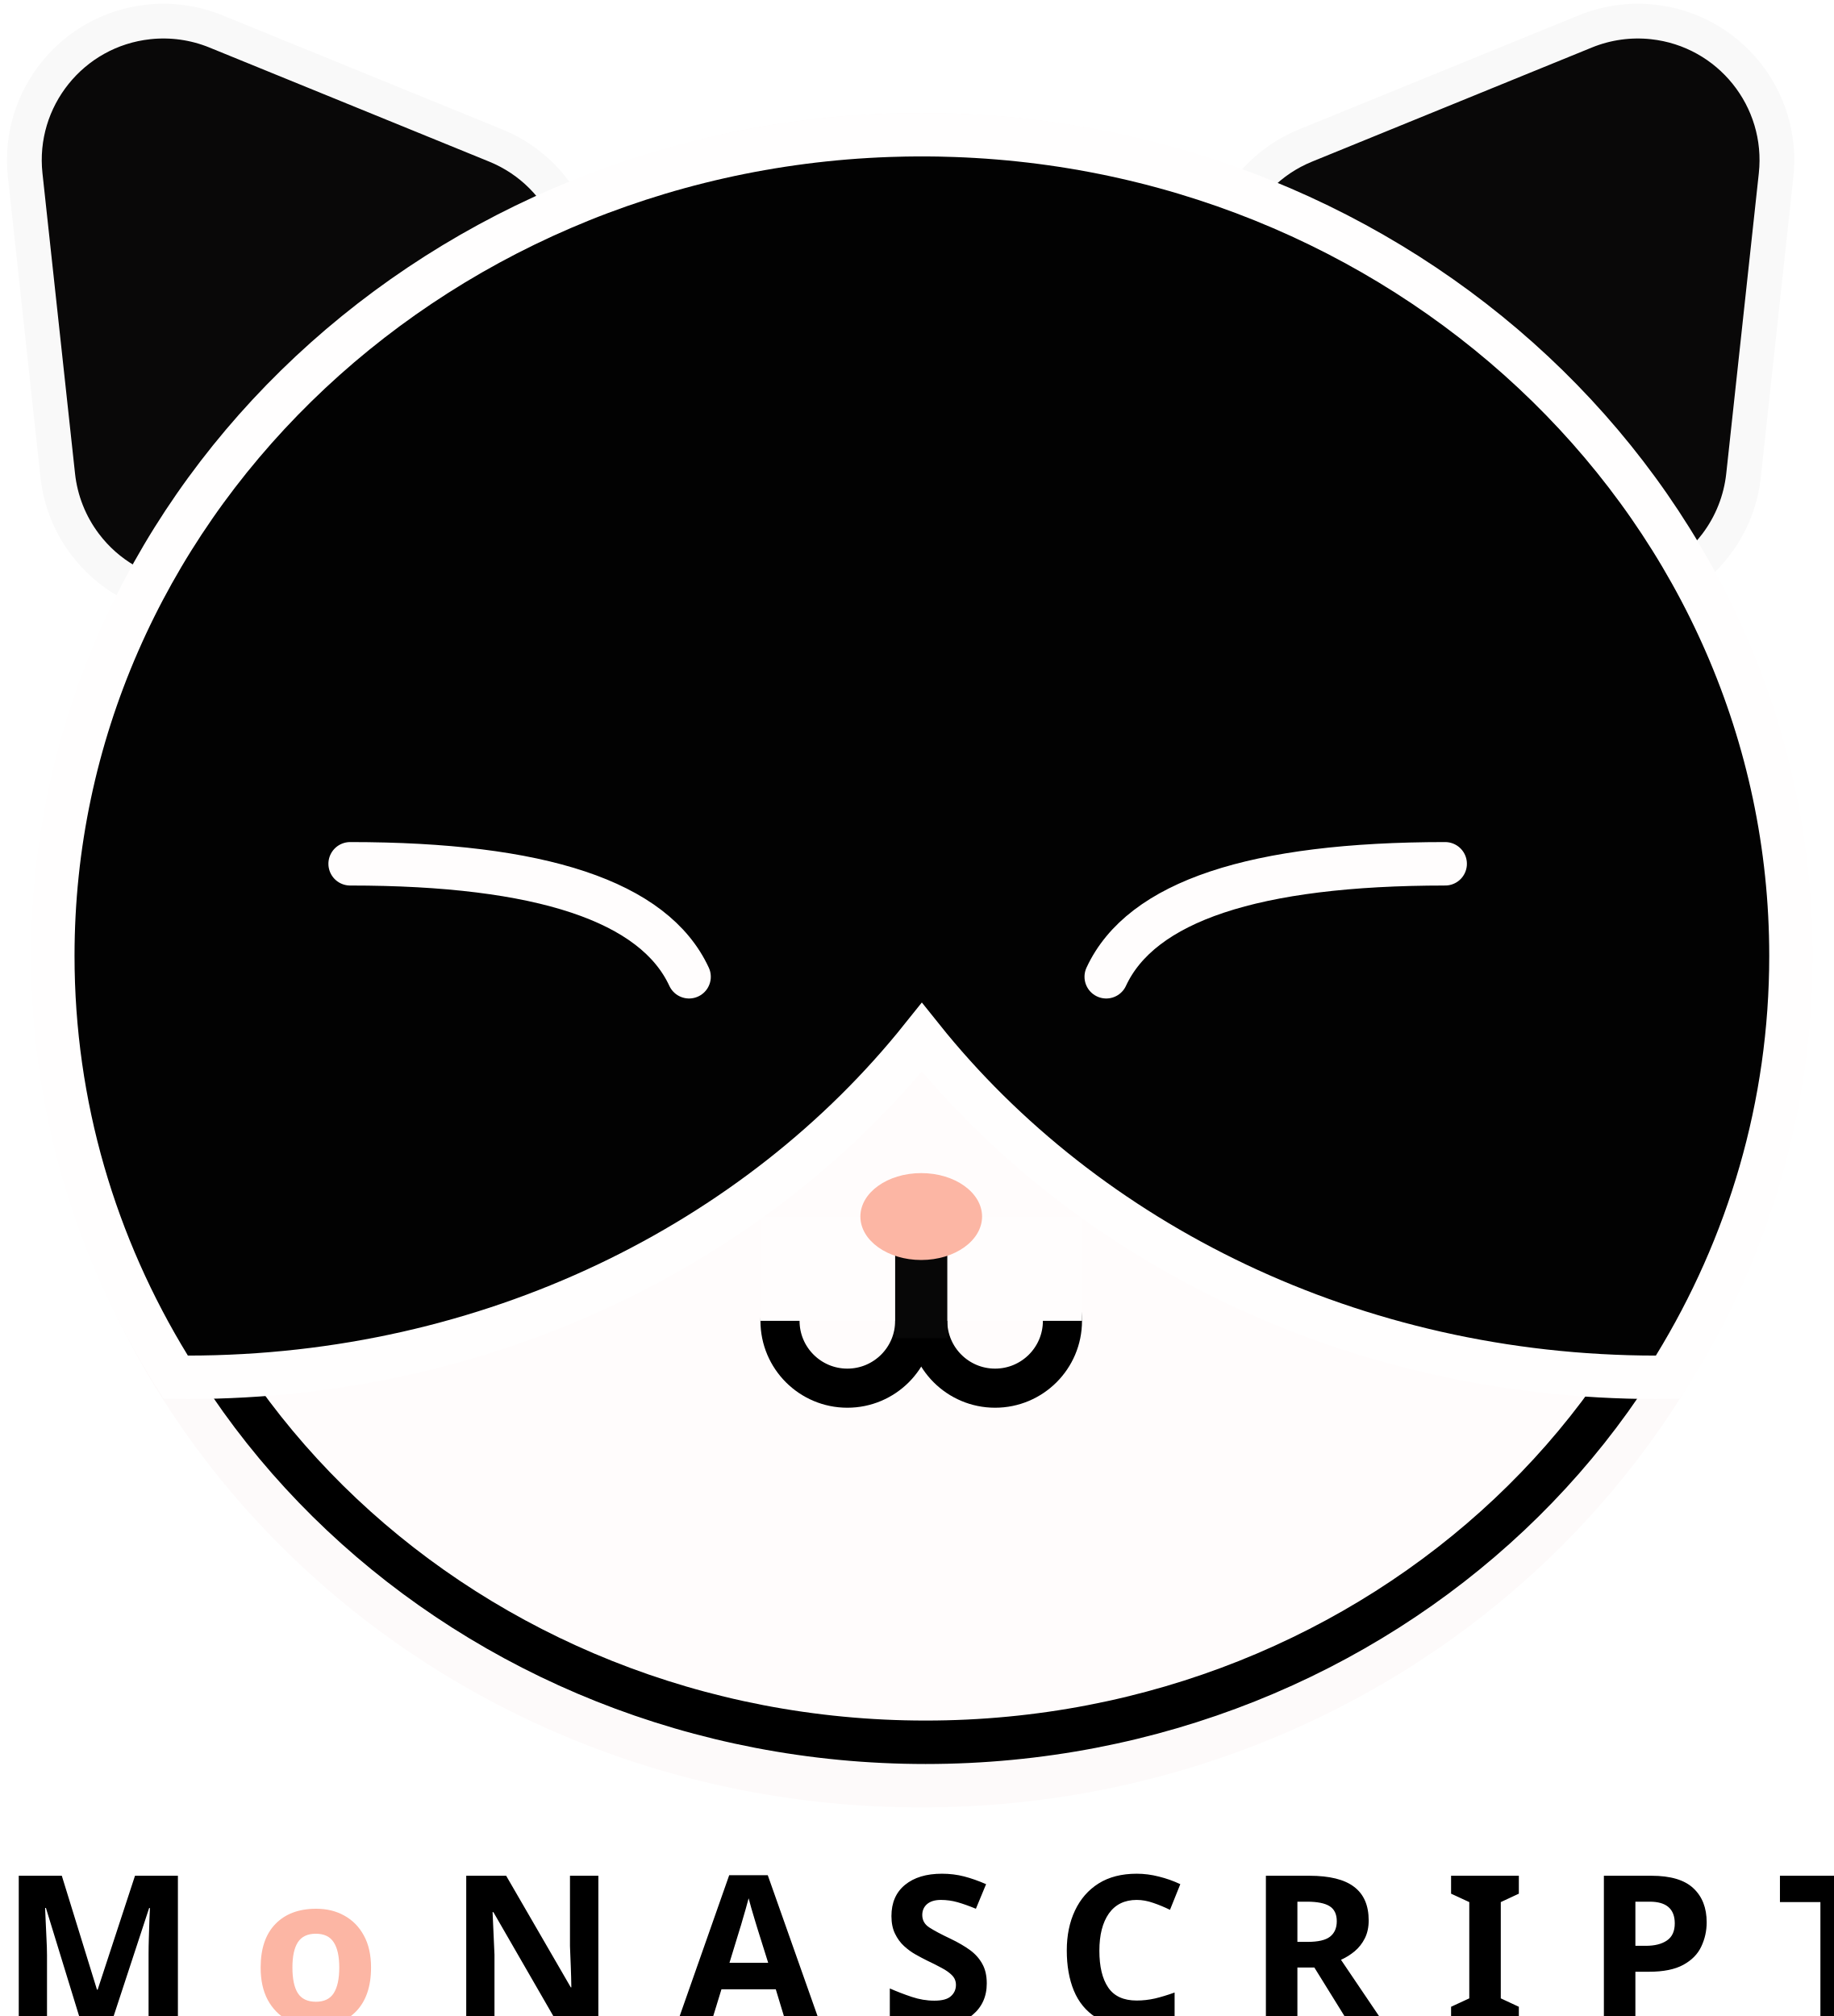
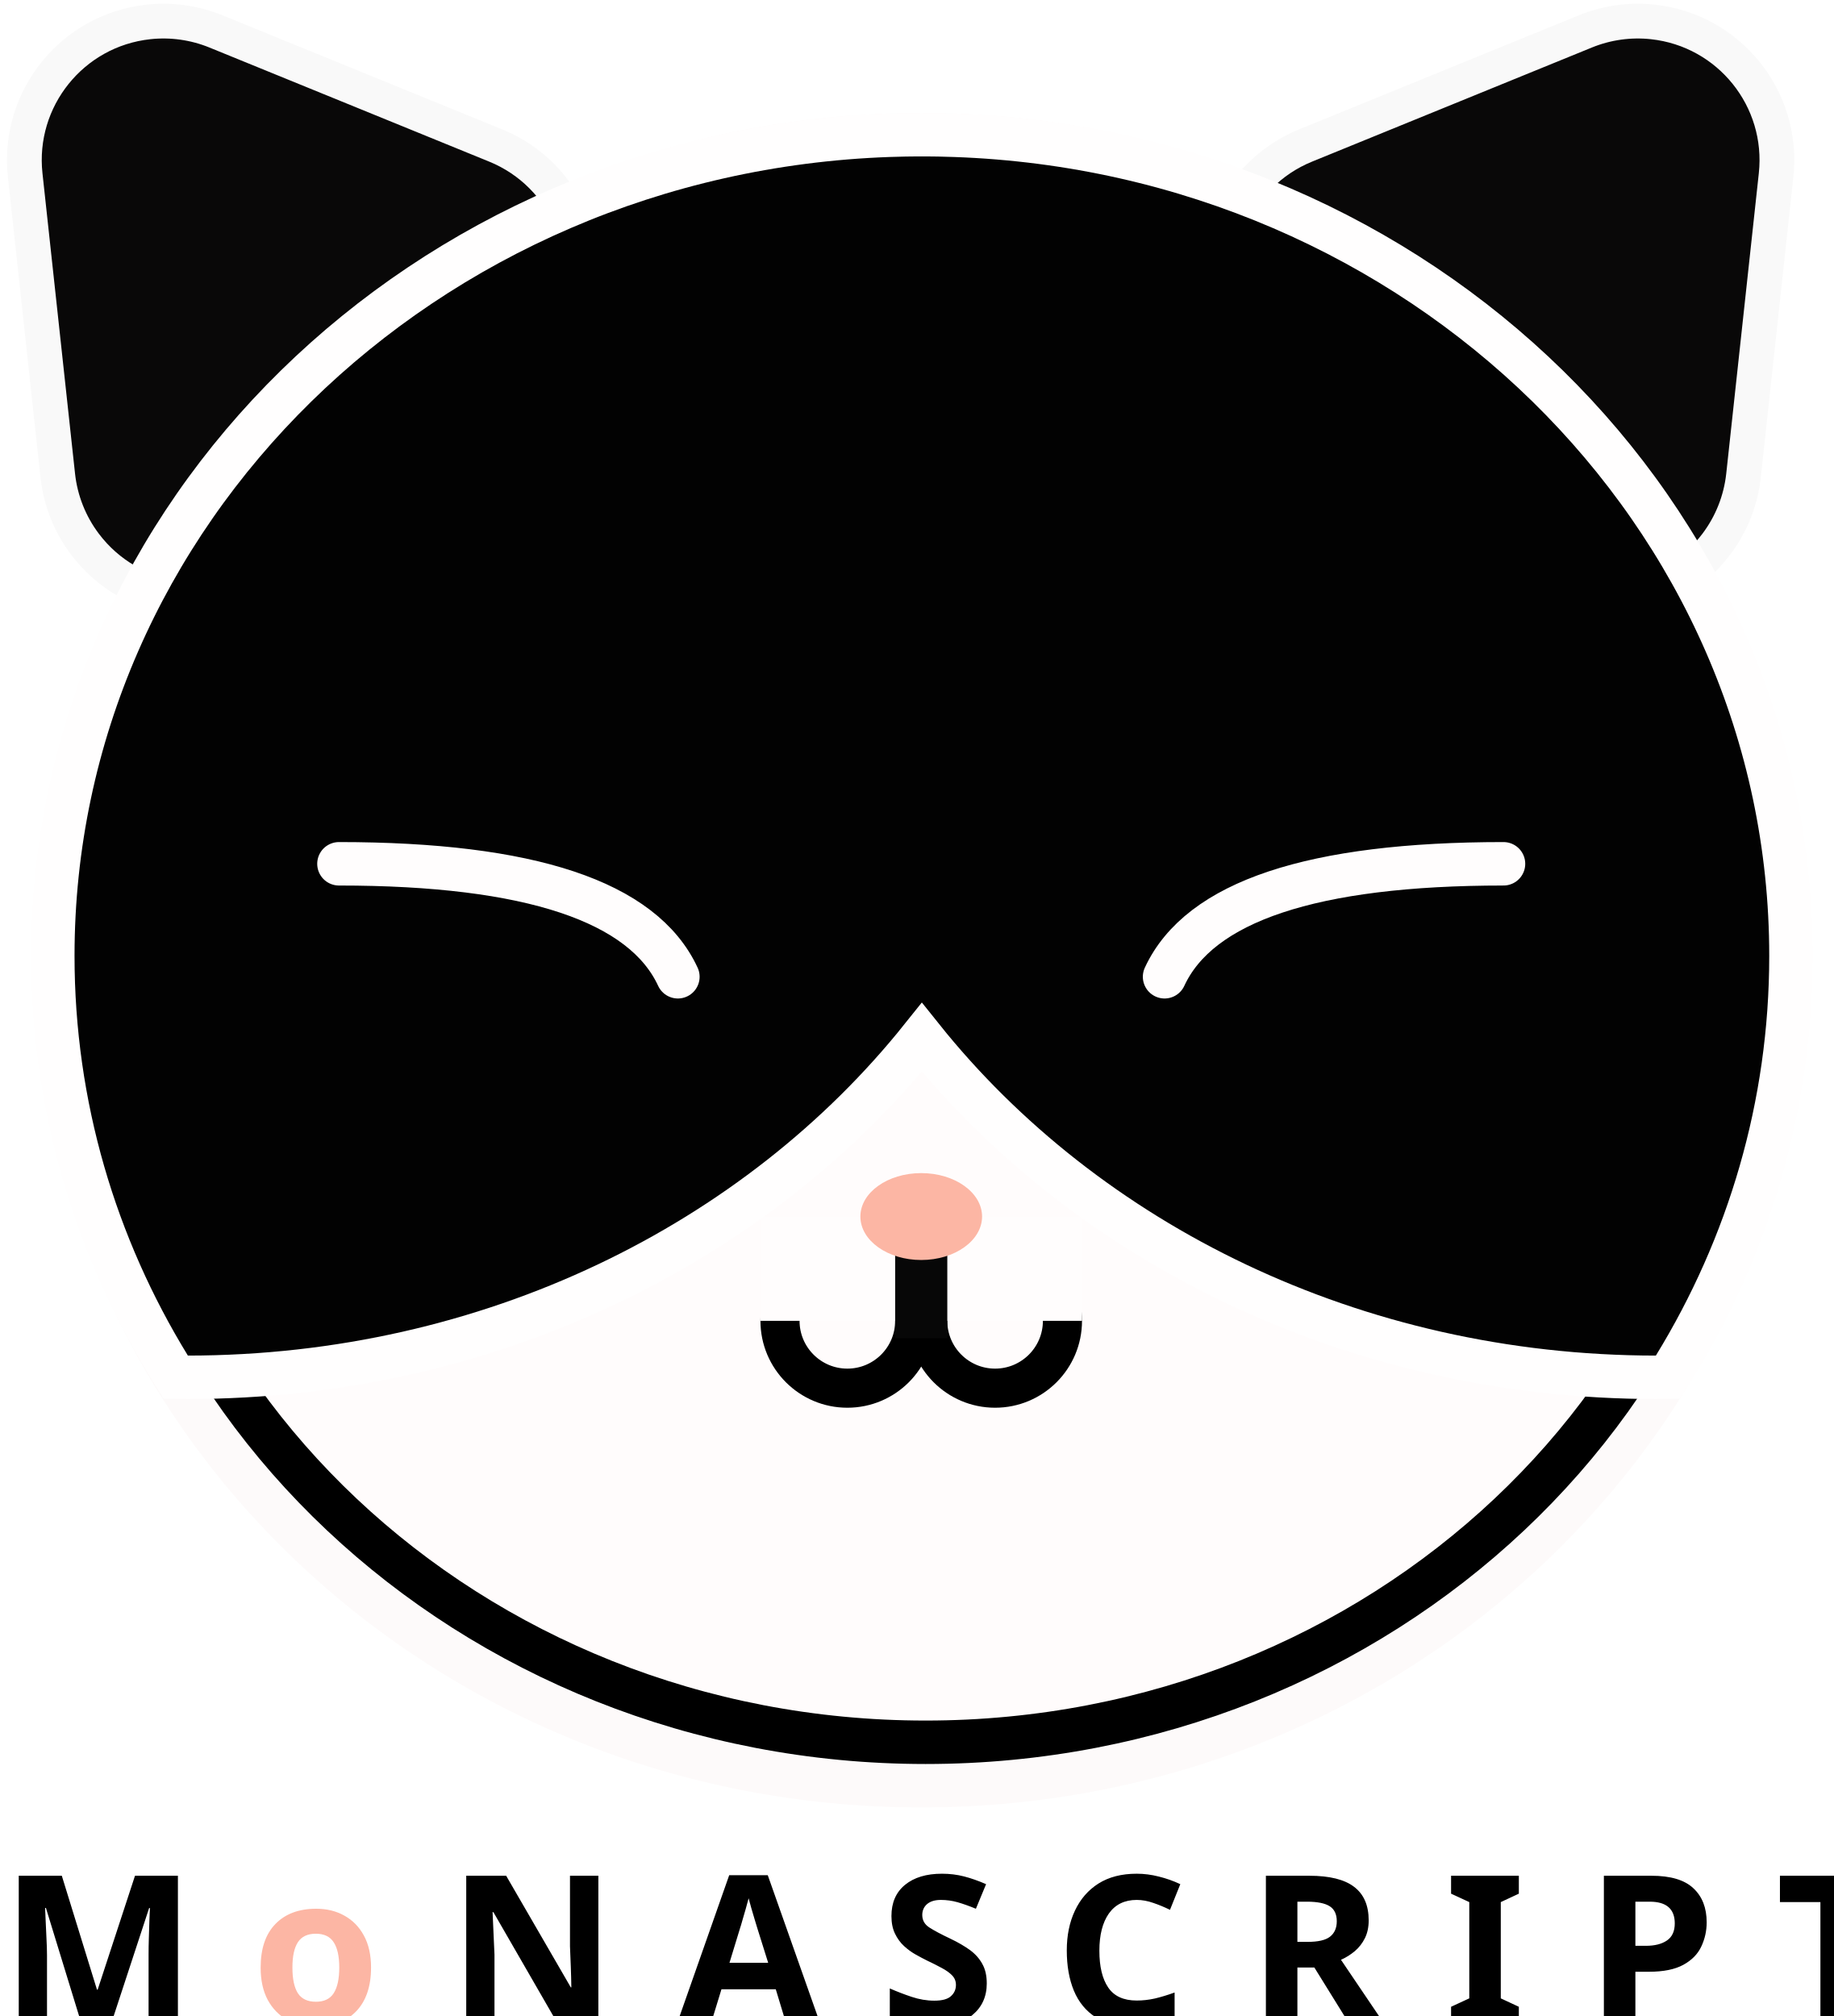
<svg xmlns="http://www.w3.org/2000/svg" width="211px" height="232px" viewBox="0 0 211 232" version="1.1">
  <g id="Page-2" stroke="none" stroke-width="1" fill="none" fill-rule="evenodd">
    <g id="Mona" transform="translate(-41.87665, -39.42493)">
      <ellipse id="Big-Face" stroke="#FDFAFA" stroke-width="5" cx="147.877" cy="149.925" rx="99.5" ry="95" />
      <ellipse id="Big-Face" stroke="#000000" stroke-width="5" fill="#FFFCFC" cx="148.377" cy="150.425" rx="95" ry="89.5" />
      <path d="M60.586,41.063 C64.556,40.059 68.908,40.57 72.703,42.833 C74.984,44.193 76.89,46.099 78.25,48.38 L78.25,48.38 L96.057,78.238 C98.32,82.033 98.83,86.385 97.827,90.355 C96.823,94.325 94.305,97.912 90.51,100.175 C88.032,101.653 85.2,102.433 82.315,102.433 L82.315,102.433 L46.701,102.433 C42.282,102.433 38.282,100.642 35.387,97.747 C32.492,94.851 30.701,90.851 30.701,86.433 C30.701,83.548 31.481,80.716 32.959,78.238 L32.959,78.238 L50.766,48.38 C53.029,44.585 56.616,42.067 60.586,41.063 Z" id="Ear-L" stroke="#F9F9F9" stroke-width="4" fill="#090808" transform="translate(64.50778, 62.93322) rotate(-37) translate(-64.50778, -62.93322) " />
      <path d="M222.586,41.063 C226.556,40.059 230.908,40.57 234.703,42.833 C236.984,44.193 238.89,46.099 240.25,48.38 L240.25,48.38 L258.057,78.238 C260.32,82.033 260.83,86.385 259.827,90.355 C258.823,94.325 256.305,97.912 252.51,100.175 C250.032,101.653 247.2,102.433 244.315,102.433 L244.315,102.433 L208.701,102.433 C204.282,102.433 200.282,100.642 197.387,97.747 C194.492,94.851 192.701,90.851 192.701,86.433 C192.701,83.548 193.481,80.716 194.959,78.238 L194.959,78.238 L212.766,48.38 C215.029,44.585 218.616,42.067 222.586,41.063 Z" id="Ear-L" stroke="#F9F9F9" stroke-width="4" fill="#090808" transform="translate(226.5078, 62.93322) scale(-1, 1) rotate(-37) translate(-226.5078, -62.93322) " />
      <g id="Mouth" transform="translate(129.3766, 179.4249)">
        <circle id="Oval" stroke="#000000" stroke-width="4.5" cx="10" cy="12" r="7.75" />
        <circle id="Oval" stroke="#000000" stroke-width="4.5" cx="27" cy="12" r="7.75" />
        <rect id="Rectangle" fill="#FFFDFD" x="0" y="0" width="37" height="12" />
      </g>
      <line x1="147.877" y1="190.425" x2="147.877" y2="184.425" id="Mouse-2" stroke="#070707" stroke-width="6" stroke-linecap="square" />
      <path d="M147.952,54.925 L149.206,54.933 L149.955,54.944 C150.548,54.955 151.14,54.971 151.727,54.993 C178.502,55.932 202.578,66.818 219.945,83.836 C237.295,100.84 247.952,123.96 247.952,149.425 C247.952,166.658 243.071,182.815 234.539,196.731 C234.296,197.129 234.049,197.524 233.799,197.917 C233.336,197.922 232.871,197.925 232.407,197.925 C197.63,197.903 166.862,182.459 147.947,158.795 C129.038,182.46 98.271,197.903 63.497,197.925 C63.031,197.925 62.565,197.922 62.102,197.916 C61.853,197.523 61.607,197.128 61.364,196.731 C52.833,182.815 47.952,166.658 47.952,149.425 C47.952,123.96 58.608,100.84 75.958,83.836 C93.324,66.818 117.401,55.931 144.178,54.991 C144.768,54.971 145.357,54.955 145.948,54.944 L145.948,54.944 L146.696,54.933 L147.952,54.925 Z" id="Combined-Shape" stroke="#FFFEFE" stroke-width="5" fill="#020202" />
-       <path d="M82.164,138.83 C104.152,138.83 117.152,143.163 121.164,151.83" id="Eye-L" stroke="#FFFDFD" stroke-width="5" stroke-linecap="round" />
-       <path d="M169.164,138.83 C191.152,138.83 204.152,143.163 208.164,151.83" id="Eye-R" stroke="#FFFDFD" stroke-width="5" stroke-linecap="round" transform="translate(188.6639, 145.3298) scale(-1, 1) translate(-188.6639, -145.3298) " />
+       <path d="M80.877,138.83 C102.864,138.83 115.864,143.163 119.877,151.83" id="Eye-L" stroke="#FFFDFD" stroke-width="5" stroke-linecap="round" />
+       <path d="M175.877,138.83 C197.864,138.83 210.864,143.163 214.877,151.83" id="Eye-R" stroke="#FFFDFD" stroke-width="5" stroke-linecap="round" transform="translate(195.3766, 145.3298) scale(-1, 1) translate(-195.3766, -145.3298) " />
      <ellipse id="Nose" fill="#FCB6A4" cx="147.877" cy="179.425" rx="7" ry="5" />
      <text id="MoNASCRIPT" font-family="STHeitiTC-Medium, Heiti TC" font-size="24" font-weight="bold" letter-spacing="6.857">
        <tspan x="41.877" y="272.425" fill="#000000">M</tspan>
        <tspan x="70.79" y="272.425" fill="#FCB6A4">o</tspan>
        <tspan x="93.367" y="272.425" fill="#000000">NASCRIPT</tspan>
      </text>
    </g>
  </g>
</svg>
